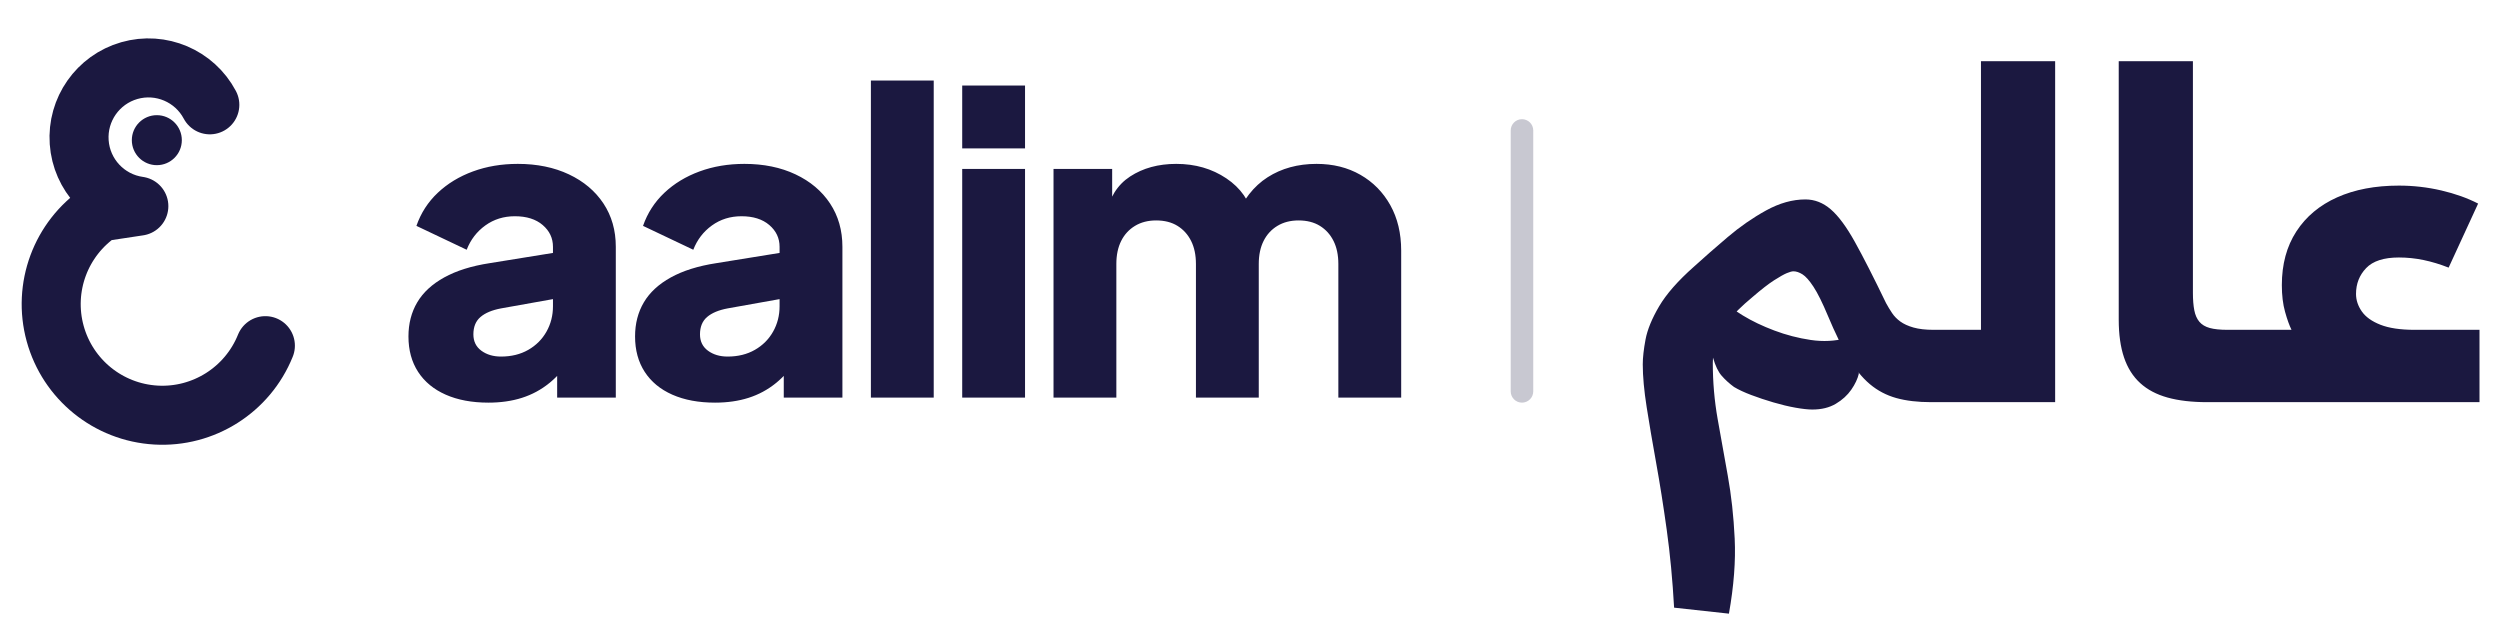
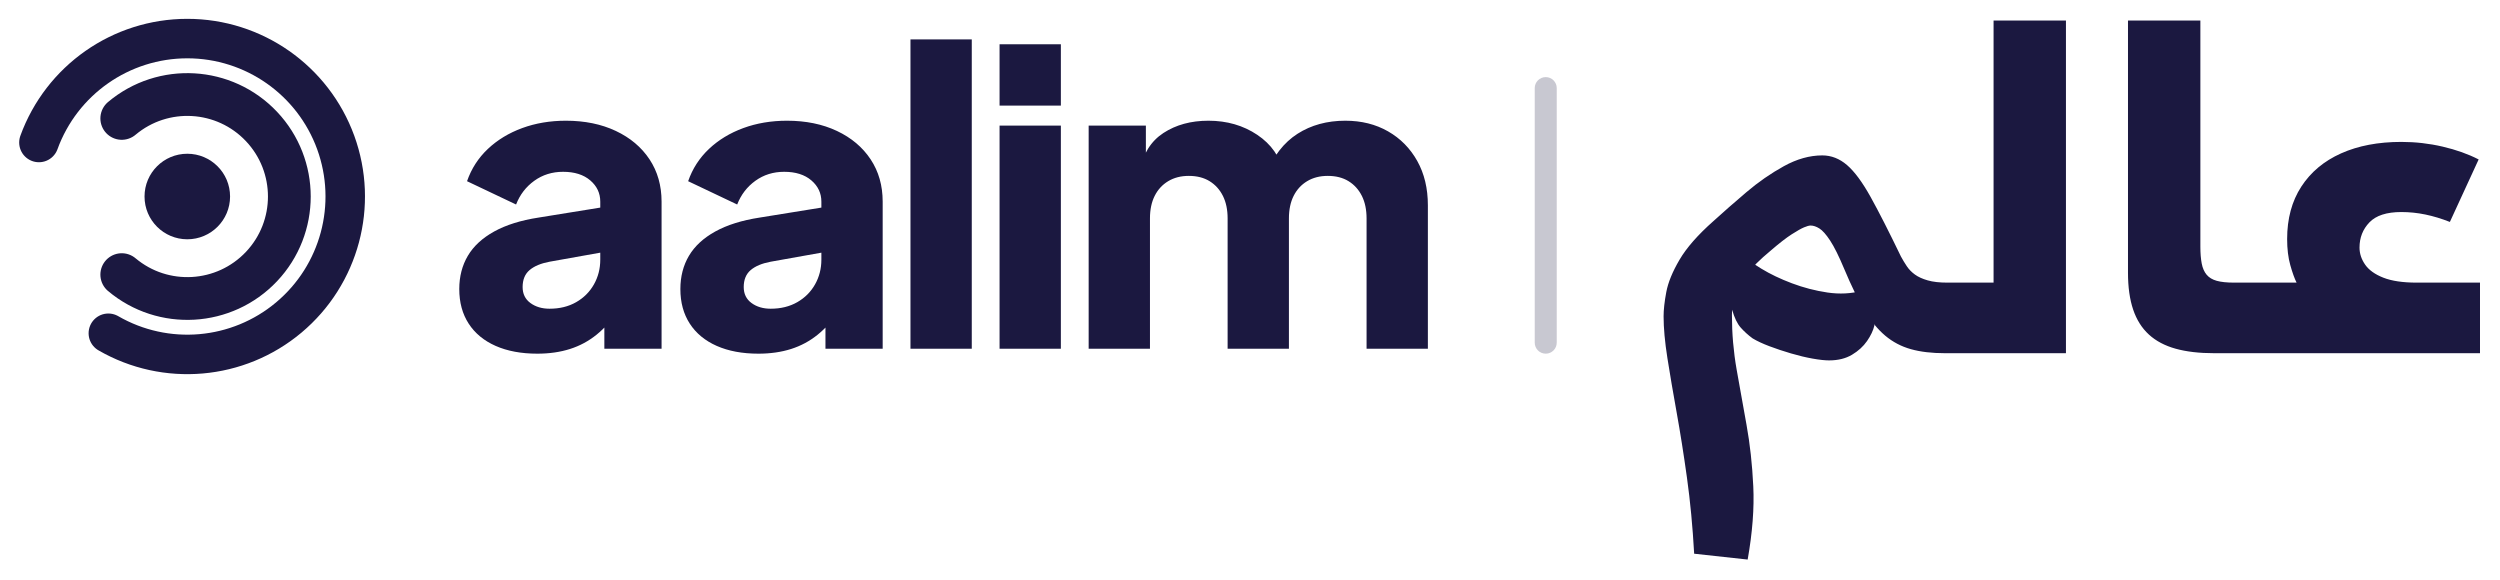
- <svg xmlns="http://www.w3.org/2000/svg" viewBox="-59.41 -192.25 5968.42 1513">
-   <g transform="translate(-212.24 -146.11) scale(16.58)">
-     <path d="M39.43 12.31A10 10 0 1 0 29.21 26.9L23.65 27.74A16 16 0 1 0 47.43 46.99" fill="none" stroke="#1b1840" stroke-width="8.5" stroke-linecap="round" stroke-linejoin="round" />
-     <circle cx="31.8" cy="17.4" r="3.6" fill="#1b1840" />
+ <svg xmlns="http://www.w3.org/2000/svg" viewBox="-46.14 -96.37 6117.04 1417.11">
+   <g transform="translate(-103.05 -130.73) scale(16.1)">
+     <path d="M9.45 23.79A24 24 0 1 1 20 52.78" fill="none" stroke="#1b1840" stroke-width="6" stroke-linecap="round" />
+     <path d="M22.04 20.13A15.5 15.5 0 1 1 22.04 43.87" fill="none" stroke="#1b1840" stroke-width="6.5" stroke-linecap="round" />
+     <circle cx="32" cy="32" r="6.5" fill="#1b1840" />
  </g>
-   <path transform="translate(915.73 0)" d="M191 769Q132 769 89 750Q46 731 23 695.5Q0 660 0 611Q0 565 21 529.5Q42 494 85.5 470Q129 446 194 436L361 409L361 519L221 544Q189 550 172 564.5Q155 579 155 606Q155 631 174 645Q193 659 221 659Q258 659 286 643Q314 627 329.5 599.5Q345 572 345 539L345 397Q345 366 320.5 345Q296 324 254 324Q214 324 183.5 346Q153 368 139 404L19 347Q35 301 70 268Q105 235 154 217Q203 199 261 199Q330 199 383 224Q436 249 465.5 293.5Q495 338 495 397L495 757L355 757L355 669L389 663Q365 699 336 722.5Q307 746 271 757.5Q235 769 191 769ZM732 769Q673 769 630 750Q587 731 564 695.5Q541 660 541 611Q541 565 562 529.5Q583 494 626.5 470Q670 446 735 436L902 409L902 519L762 544Q730 550 713 564.5Q696 579 696 606Q696 631 715 645Q734 659 762 659Q799 659 827 643Q855 627 870.5 599.5Q886 572 886 539L886 397Q886 366 861.5 345Q837 324 795 324Q755 324 724.5 346Q694 368 680 404L560 347Q576 301 611 268Q646 235 695 217Q744 199 802 199Q871 199 924 224Q977 249 1006.5 293.5Q1036 338 1036 397L1036 757L896 757L896 669L930 663Q906 699 877 722.5Q848 746 812 757.5Q776 769 732 769ZM1104 757L1104 0L1254 0L1254 757L1104 757ZM1322 757L1322 211L1472 211L1472 757L1322 757ZM1322 162L1322 12L1472 12L1472 162L1322 162ZM1540 757L1540 211L1680 211L1680 344L1665 322Q1677 259 1723 229Q1769 199 1833 199Q1901 199 1952.5 233.5Q2004 268 2017 326L1974 330Q2001 263 2051 231Q2101 199 2168 199Q2227 199 2272.5 225Q2318 251 2344 297.5Q2370 344 2370 406L2370 757L2220 757L2220 438Q2220 406 2208.5 383Q2197 360 2176 347Q2155 334 2125 334Q2096 334 2074.5 347Q2053 360 2041.5 383Q2030 406 2030 438L2030 757L1880 757L1880 438Q1880 406 1868.5 383Q1857 360 1836 347Q1815 334 1785 334Q1756 334 1734.5 347Q1713 360 1701.5 383Q1690 406 1690 438L1690 757L1540 757Z" fill="#1b1840" />
-   <rect x="3547.19" y="92.28" width="53.83" height="676.72" rx="26.92" fill="#1b1840" opacity="0.24" />
-   <g transform="translate(3862.48 -46.14) scale(1.1)">
+   <path transform="translate(1077.61 0)" d="M191 769Q132 769 89 750Q46 731 23 695.5Q0 660 0 611Q0 565 21 529.5Q42 494 85.5 470Q129 446 194 436L361 409L361 519L221 544Q189 550 172 564.5Q155 579 155 606Q155 631 174 645Q193 659 221 659Q258 659 286 643Q314 627 329.5 599.5Q345 572 345 539L345 397Q345 366 320.5 345Q296 324 254 324Q214 324 183.5 346Q153 368 139 404L19 347Q35 301 70 268Q105 235 154 217Q203 199 261 199Q330 199 383 224Q436 249 465.5 293.5Q495 338 495 397L495 757L355 757L355 669L389 663Q365 699 336 722.5Q307 746 271 757.5Q235 769 191 769ZM732 769Q673 769 630 750Q587 731 564 695.5Q541 660 541 611Q541 565 562 529.5Q583 494 626.5 470Q670 446 735 436L902 409L902 519L762 544Q730 550 713 564.5Q696 579 696 606Q696 631 715 645Q734 659 762 659Q799 659 827 643Q855 627 870.5 599.5Q886 572 886 539L886 397Q886 366 861.5 345Q837 324 795 324Q755 324 724.5 346Q694 368 680 404L560 347Q576 301 611 268Q646 235 695 217Q744 199 802 199Q871 199 924 224Q977 249 1006.5 293.5Q1036 338 1036 397L1036 757L896 757L896 669L930 663Q906 699 877 722.5Q848 746 812 757.5Q776 769 732 769ZM1104 757L1104 0L1254 0L1254 757L1104 757ZM1322 757L1322 211L1472 211L1472 757L1322 757ZM1322 162L1322 12L1472 12L1472 162L1322 162ZM1540 757L1540 211L1680 211L1680 344L1665 322Q1677 259 1723 229Q1769 199 1833 199Q1901 199 1952.5 233.5Q2004 268 2017 326L1974 330Q2001 263 2051 231Q2101 199 2168 199Q2227 199 2272.5 225Q2318 251 2344 297.5Q2370 344 2370 406L2370 757L2220 757L2220 438Q2220 406 2208.5 383Q2197 360 2176 347Q2155 334 2125 334Q2096 334 2074.5 347Q2053 360 2041.5 383Q2030 406 2030 438L2030 757L1880 757L1880 438Q1880 406 1868.5 383Q1857 360 1836 347Q1815 334 1785 334Q1756 334 1734.5 347Q1713 360 1701.5 383Q1690 406 1690 438L1690 757L1540 757Z" fill="#1b1840" />
+   <rect x="3709.07" y="92.28" width="53.83" height="676.72" rx="26.92" fill="#1b1840" opacity="0.24" />
+   <g transform="translate(4024.36 -46.14) scale(1.1)">
    <path d="M187 1199L68 1186Q63 1096 52 1017Q41 938 29 871.5Q17 805 8.5 751Q0 697 0 658Q0 636 6 604Q12 572 35.5 532Q59 492 111 446Q144 416 184 382Q224 348 267.5 324Q311 300 353 300Q383 300 408 321.5Q433 343 460.5 392.5Q488 442 528 525Q534 536 541 546.5Q548 557 559 565Q570 573 587.5 578Q605 583 631 583L637 583L637 740L626 740Q582 740 550 731Q518 722 493 701Q468 680 446.5 644Q425 608 402 553Q384 510 370.5 489.5Q357 469 346.5 462.5Q336 456 327 456Q322 456 312.5 460Q303 464 285 475.5Q267 487 238 512Q203 541 184.5 565Q166 589 159 610.5Q152 632 152 655Q152 717 162.5 776.5Q173 836 184.5 899.5Q196 963 199.5 1036Q203 1109 187 1199ZM368 756L368 756Q354 756 331.5 752Q309 748 283.5 740.5Q258 733 235.5 724.5Q213 716 198 707Q183 696 171.5 683Q160 670 152.5 643.5Q145 617 143 567L173 519Q188 534 217.5 552Q247 570 285.5 584.5Q324 599 364.5 605Q405 611 442 601L469 678Q465 695 452.5 713Q440 731 419 743.5Q398 756 368 756ZM637 740L637 583L734 583L734 0L895 0L895 740L637 740ZM637 583L647 583L647 740L637 740Q607 740 607 662Q607 583 637 583ZM1225 740Q1175 740 1139 730Q1103 720 1079.5 698.5Q1056 677 1044.5 643Q1033 609 1033 561L1033 0L1194 0L1194 503Q1194 525 1197 540.5Q1200 556 1208 565.5Q1216 575 1230.5 579Q1245 583 1269 583L1308 583L1308 740L1225 740ZM1308 740L1308 583L1408 583Q1401 569 1394 544Q1387 519 1387 486Q1387 418 1418.5 369.5Q1450 321 1507 295.5Q1564 270 1641 270Q1688 270 1733 280.5Q1778 291 1813 309L1749 448Q1721 437 1694.5 431.5Q1668 426 1641 426Q1592 426 1570 449Q1548 472 1548 505Q1548 525 1560.5 543Q1573 561 1601 572Q1629 583 1675 583L1816 583L1816 740L1308 740ZM1308 583L1318 583L1318 740L1308 740Q1278 740 1278 662Q1278 583 1308 583Z" fill="#1b1840" />
  </g>
</svg>
